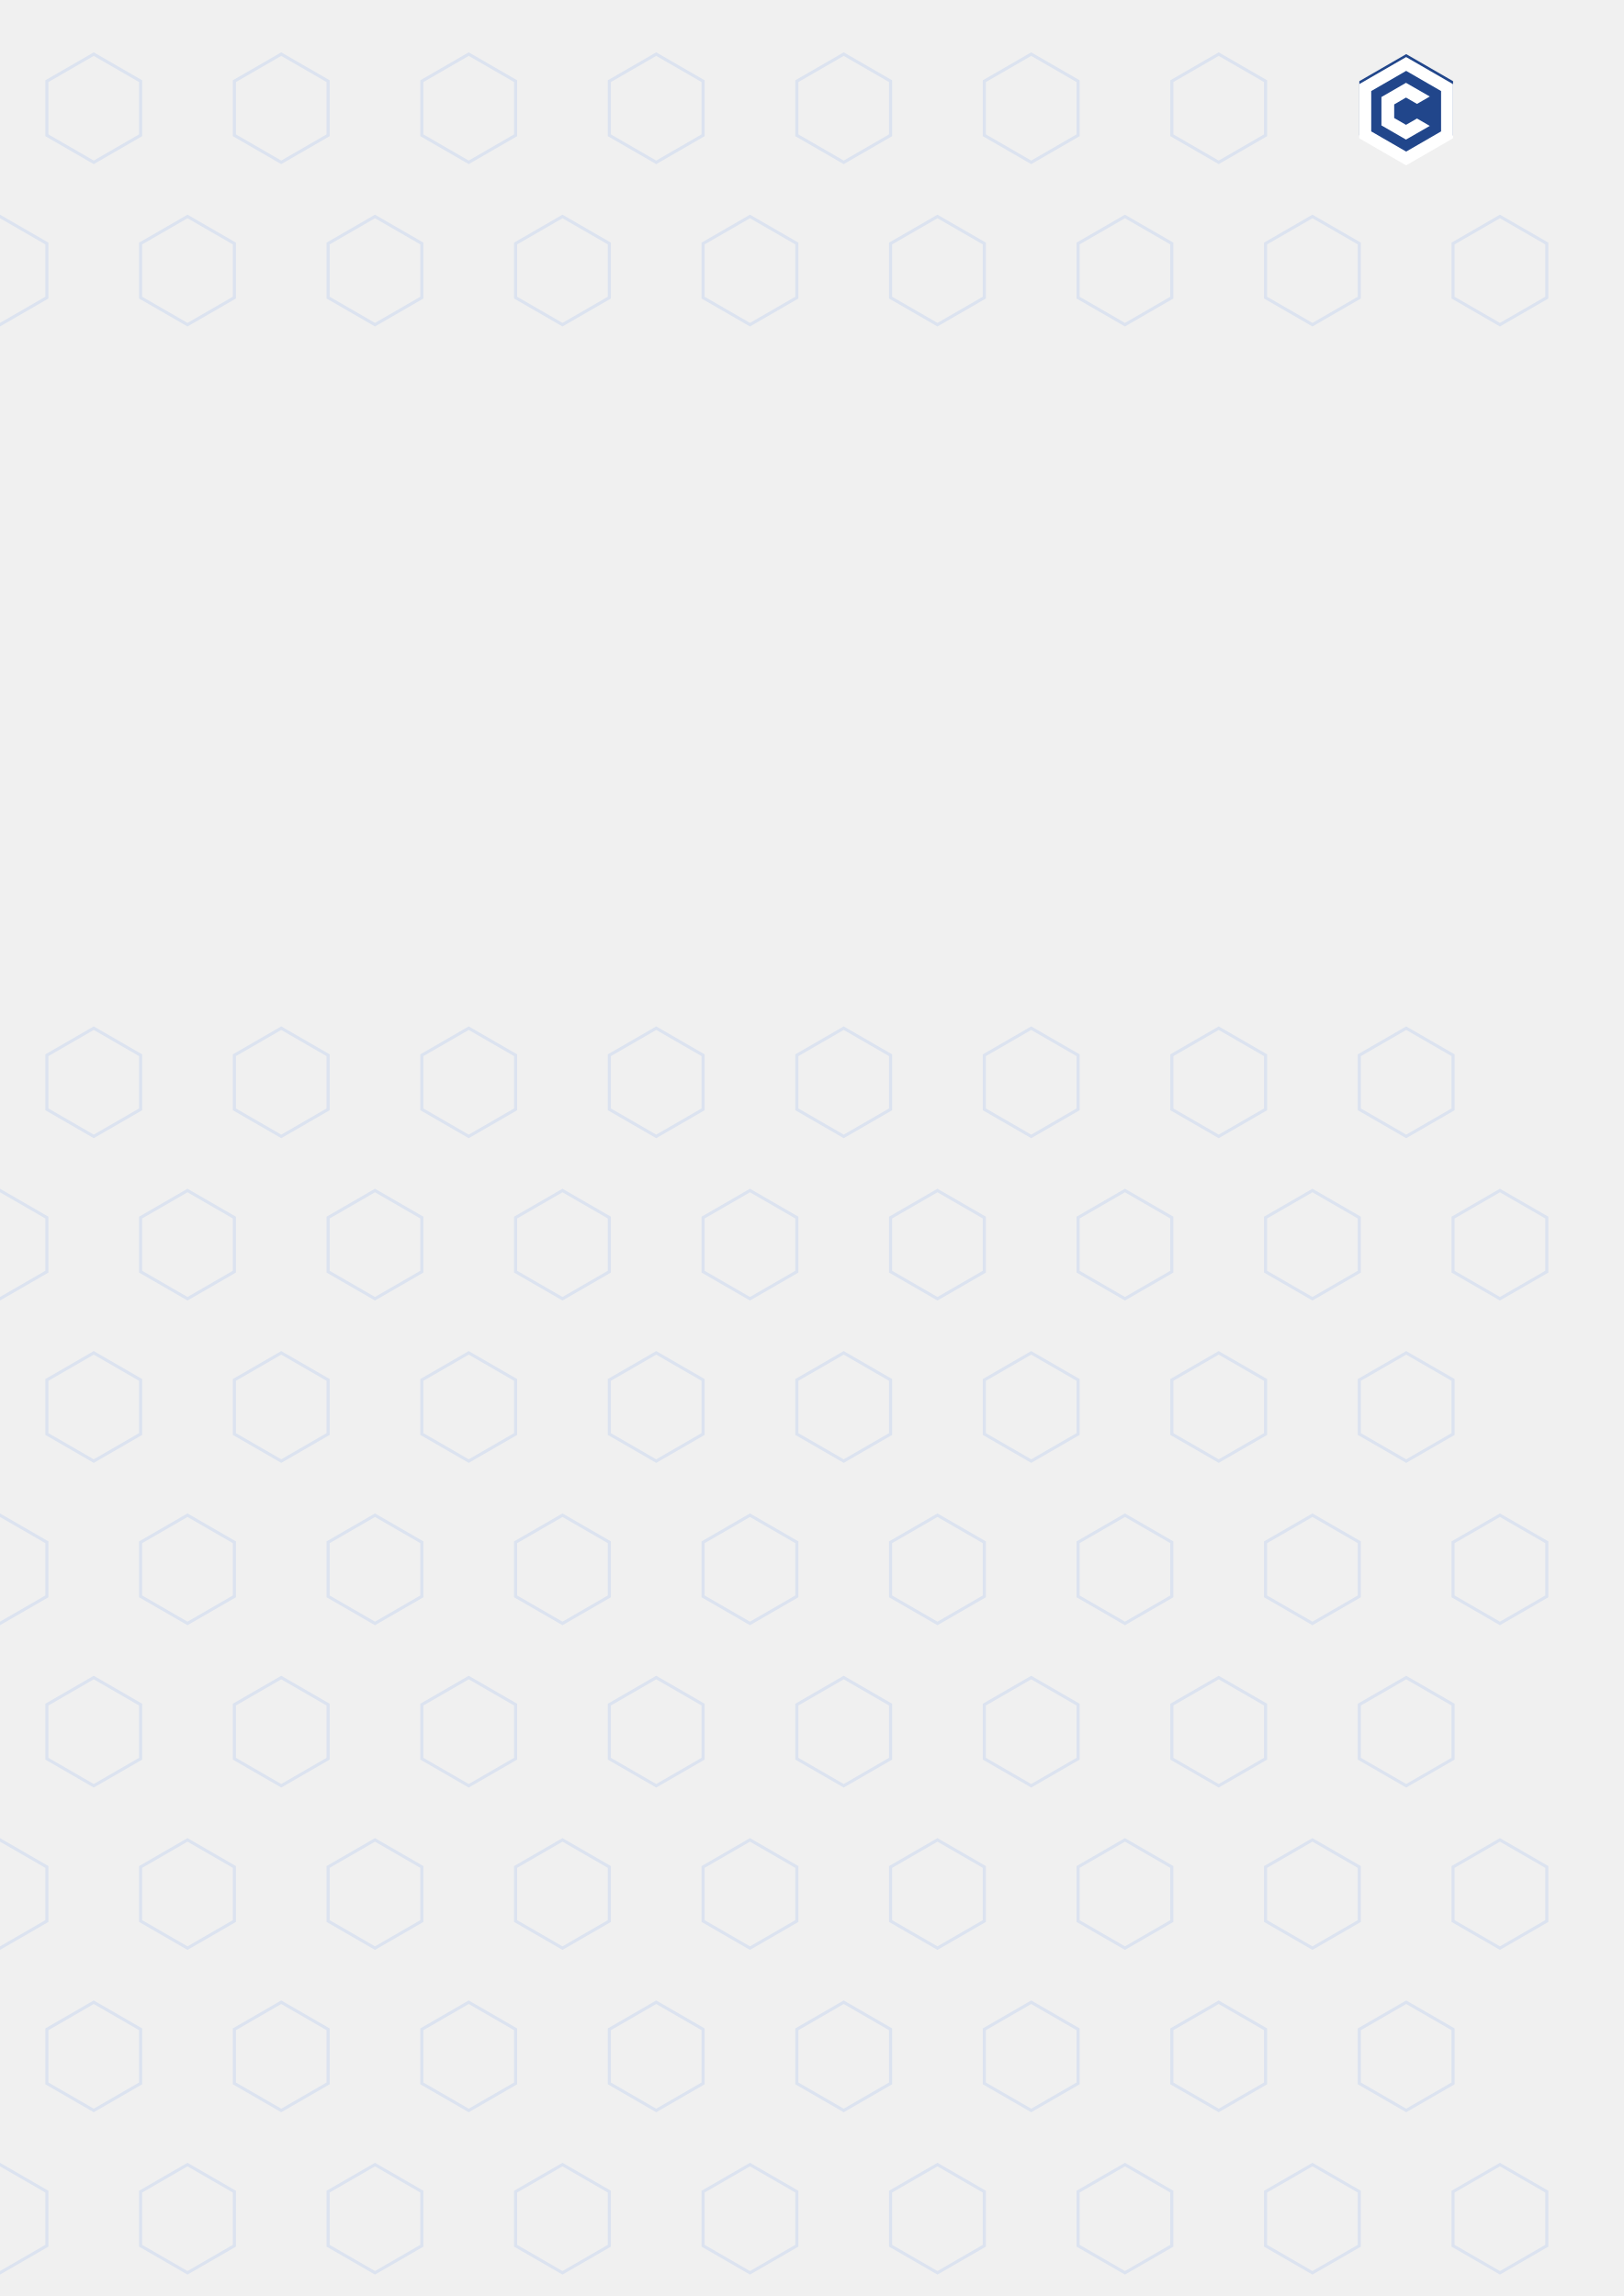
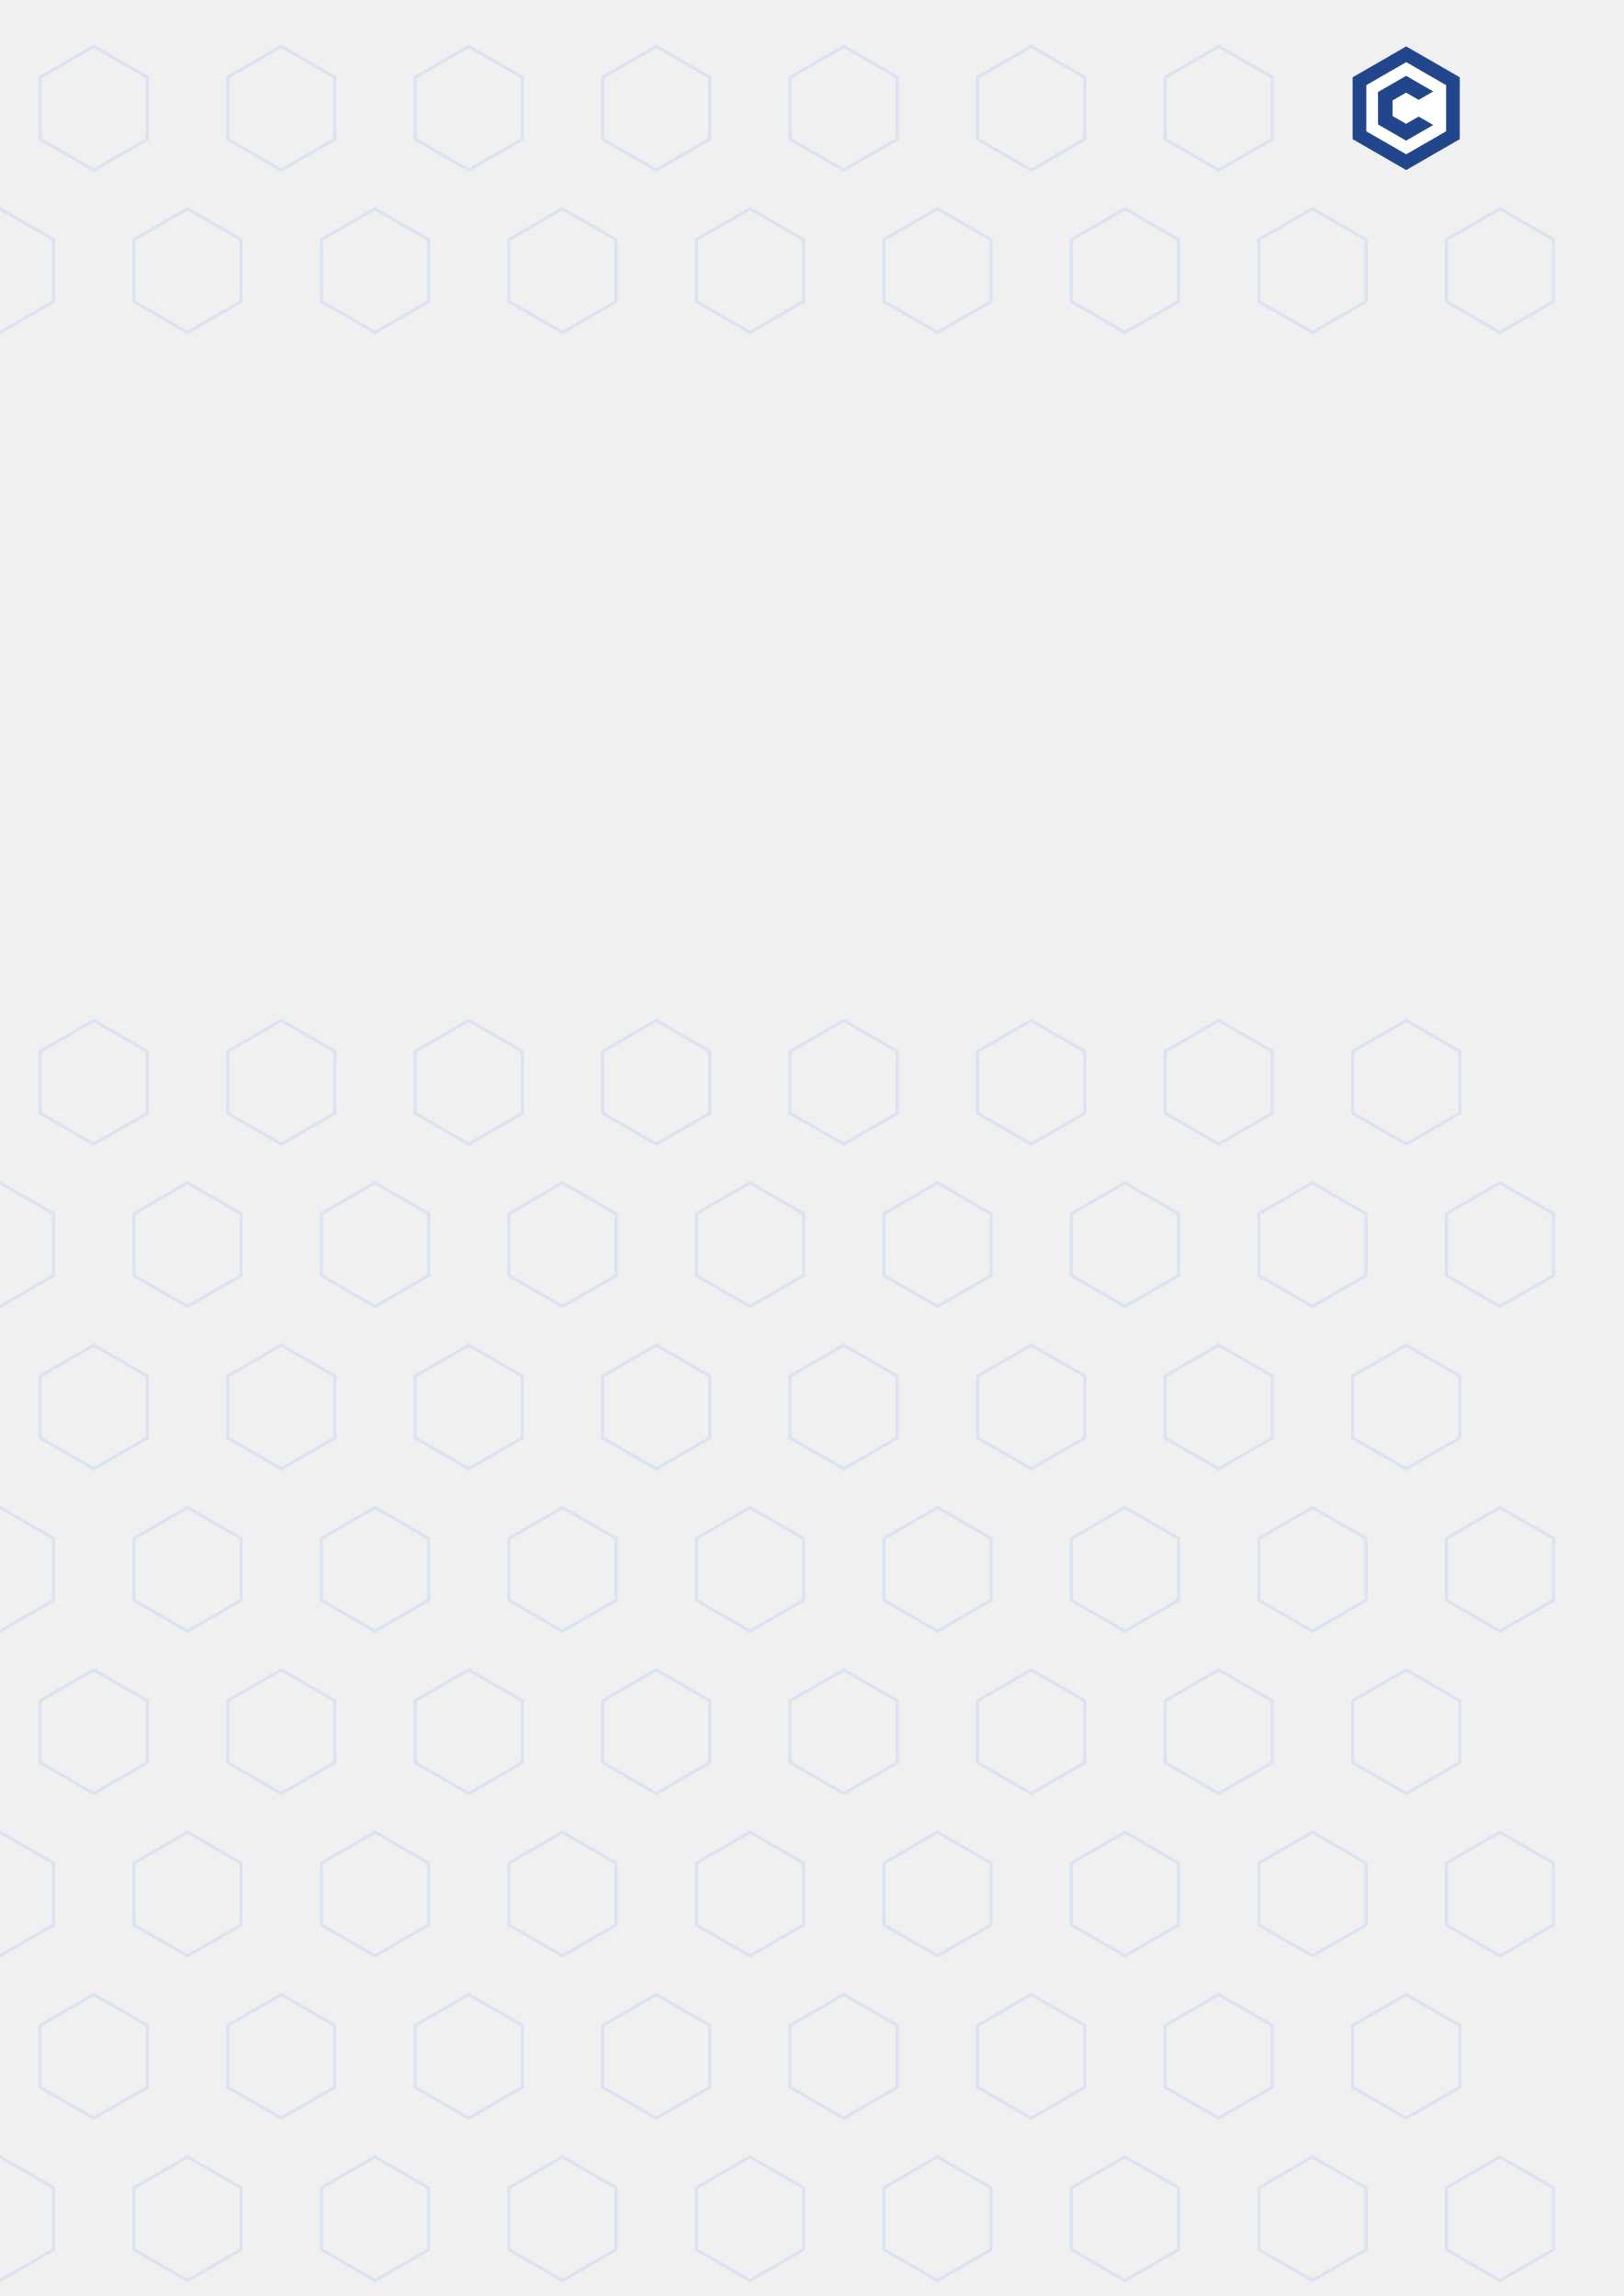
<svg xmlns="http://www.w3.org/2000/svg" viewBox="0 0 210 297" width="210mm" height="297mm" preserveAspectRatio="xMidYMid slice" role="img" aria-label="Quotation honeycomb watermark">
  <defs>
-     <polygon id="hx" points="0,-7 6.062,-3.5 6.062,3.5 0,7 -6.062,3.5 -6.062,-3.5" />
+     <polygon id="hx" points="0,-8 6.928,-4 6.928,4 0,8 -6.928,4 -6.928,-4" />
  </defs>
  <g fill="none" stroke="#DCE3F0" stroke-width="0.4">
    <use href="#hx" x="12.124" y="14" />
    <use href="#hx" x="36.373" y="14" />
    <use href="#hx" x="60.622" y="14" />
    <use href="#hx" x="84.871" y="14" />
    <use href="#hx" x="109.12" y="14" />
    <use href="#hx" x="133.37" y="14" />
    <use href="#hx" x="157.62" y="14" />
    <use href="#hx" x="0" y="35" />
    <use href="#hx" x="24.249" y="35" />
    <use href="#hx" x="48.498" y="35" />
    <use href="#hx" x="72.747" y="35" />
    <use href="#hx" x="96.996" y="35" />
    <use href="#hx" x="121.245" y="35" />
    <use href="#hx" x="145.494" y="35" />
    <use href="#hx" x="169.743" y="35" />
    <use href="#hx" x="193.992" y="35" />
    <use href="#hx" x="12.124" y="140" />
    <use href="#hx" x="36.373" y="140" />
    <use href="#hx" x="60.622" y="140" />
    <use href="#hx" x="84.871" y="140" />
    <use href="#hx" x="109.12" y="140" />
    <use href="#hx" x="133.37" y="140" />
    <use href="#hx" x="157.62" y="140" />
    <use href="#hx" x="181.87" y="140" />
    <use href="#hx" x="0" y="161" />
    <use href="#hx" x="24.249" y="161" />
    <use href="#hx" x="48.498" y="161" />
    <use href="#hx" x="72.747" y="161" />
    <use href="#hx" x="96.996" y="161" />
    <use href="#hx" x="121.245" y="161" />
    <use href="#hx" x="145.494" y="161" />
    <use href="#hx" x="169.743" y="161" />
    <use href="#hx" x="193.992" y="161" />
    <use href="#hx" x="12.124" y="182" />
    <use href="#hx" x="36.373" y="182" />
    <use href="#hx" x="60.622" y="182" />
    <use href="#hx" x="84.871" y="182" />
    <use href="#hx" x="109.12" y="182" />
    <use href="#hx" x="133.37" y="182" />
    <use href="#hx" x="157.62" y="182" />
    <use href="#hx" x="181.87" y="182" />
    <use href="#hx" x="0" y="203" />
    <use href="#hx" x="24.249" y="203" />
    <use href="#hx" x="48.498" y="203" />
    <use href="#hx" x="72.747" y="203" />
    <use href="#hx" x="96.996" y="203" />
    <use href="#hx" x="121.245" y="203" />
    <use href="#hx" x="145.494" y="203" />
    <use href="#hx" x="169.743" y="203" />
    <use href="#hx" x="193.992" y="203" />
    <use href="#hx" x="12.124" y="224" />
    <use href="#hx" x="36.373" y="224" />
    <use href="#hx" x="60.622" y="224" />
    <use href="#hx" x="84.871" y="224" />
    <use href="#hx" x="109.12" y="224" />
    <use href="#hx" x="133.37" y="224" />
    <use href="#hx" x="157.62" y="224" />
    <use href="#hx" x="181.87" y="224" />
    <use href="#hx" x="0" y="245" />
    <use href="#hx" x="24.249" y="245" />
    <use href="#hx" x="48.498" y="245" />
    <use href="#hx" x="72.747" y="245" />
    <use href="#hx" x="96.996" y="245" />
    <use href="#hx" x="121.245" y="245" />
    <use href="#hx" x="145.494" y="245" />
    <use href="#hx" x="169.743" y="245" />
    <use href="#hx" x="193.992" y="245" />
    <use href="#hx" x="12.124" y="266" />
    <use href="#hx" x="36.373" y="266" />
    <use href="#hx" x="60.622" y="266" />
    <use href="#hx" x="84.871" y="266" />
    <use href="#hx" x="109.12" y="266" />
    <use href="#hx" x="133.37" y="266" />
    <use href="#hx" x="157.62" y="266" />
    <use href="#hx" x="181.87" y="266" />
    <use href="#hx" x="0" y="287" />
    <use href="#hx" x="24.249" y="287" />
    <use href="#hx" x="48.498" y="287" />
    <use href="#hx" x="72.747" y="287" />
    <use href="#hx" x="96.996" y="287" />
    <use href="#hx" x="121.245" y="287" />
    <use href="#hx" x="145.494" y="287" />
    <use href="#hx" x="169.743" y="287" />
    <use href="#hx" x="193.992" y="287" />
  </g>
-   <g>
-     <use href="#hx" x="181.87" y="14" fill="#21468B" stroke="none" />
-     <g fill="#FFFFFF" transform="translate(173.73 5.86) scale(0.0543)">
-       <path d="M149.7,28L38,92.5v129l111.7,64.5,111.7-64.5V92.5L149.7,28ZM233,205.1l-83.2,48.1-83.2-48.1v-96.1l83.2-48.1,83.2,48.1v96.1Z" />
-       <polygon points="149.4,124.5 175.6,139.6 206.1,122 149.4,89.4 90.9,123.2 90.9,190.8 149.4,224.6 206.1,192 175.6,174.4 149.4,189.5 121.3,173.2 121.3,140.8 149.4,124.5" />
-     </g>
+   <g transform="translate(181.87 14) scale(0.08)">
+     <polygon fill="#21468B" points="0,-100 86.6,-50 86.6,50 0,100 -86.6,50 -86.6,-50" />
+     <polygon fill="#FFFFFF" points="0,-74.5 64.5,-37.3 64.5,37.3 0,74.5 -64.5,37.3 -64.5,-37.3" />
+     <polygon fill="#21468B" points="-0.2,-25.2 20.1,-13.5 43.7,-27.1 -0.2,-52.4 -45.6,-26.2 -45.6,26.2 -0.2,52.4 43.7,27.1 20.1,13.5 -0.2,25.2 -22,12.6 -22,-12.6" />
  </g>
</svg>
